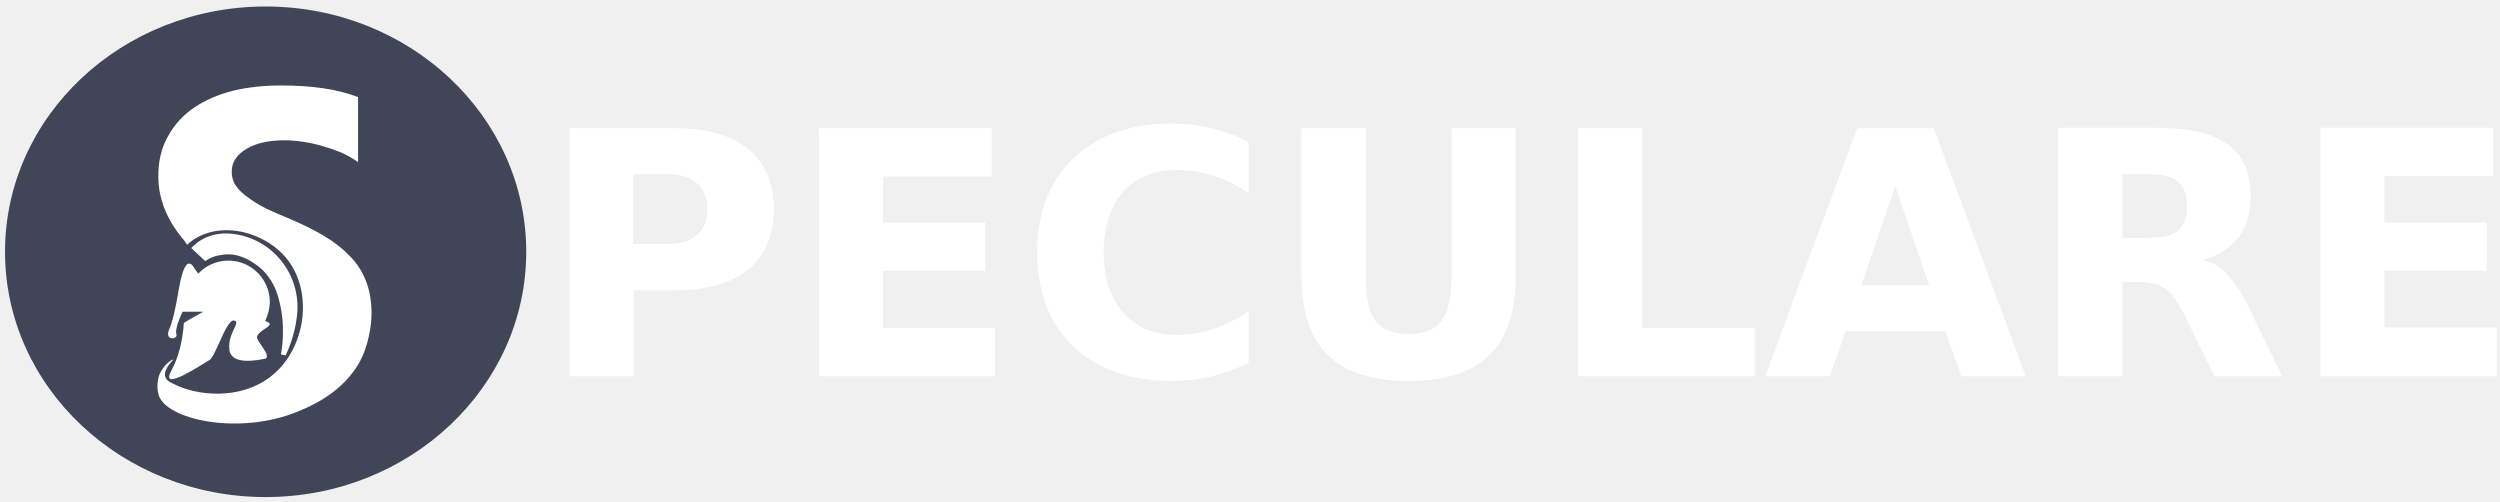
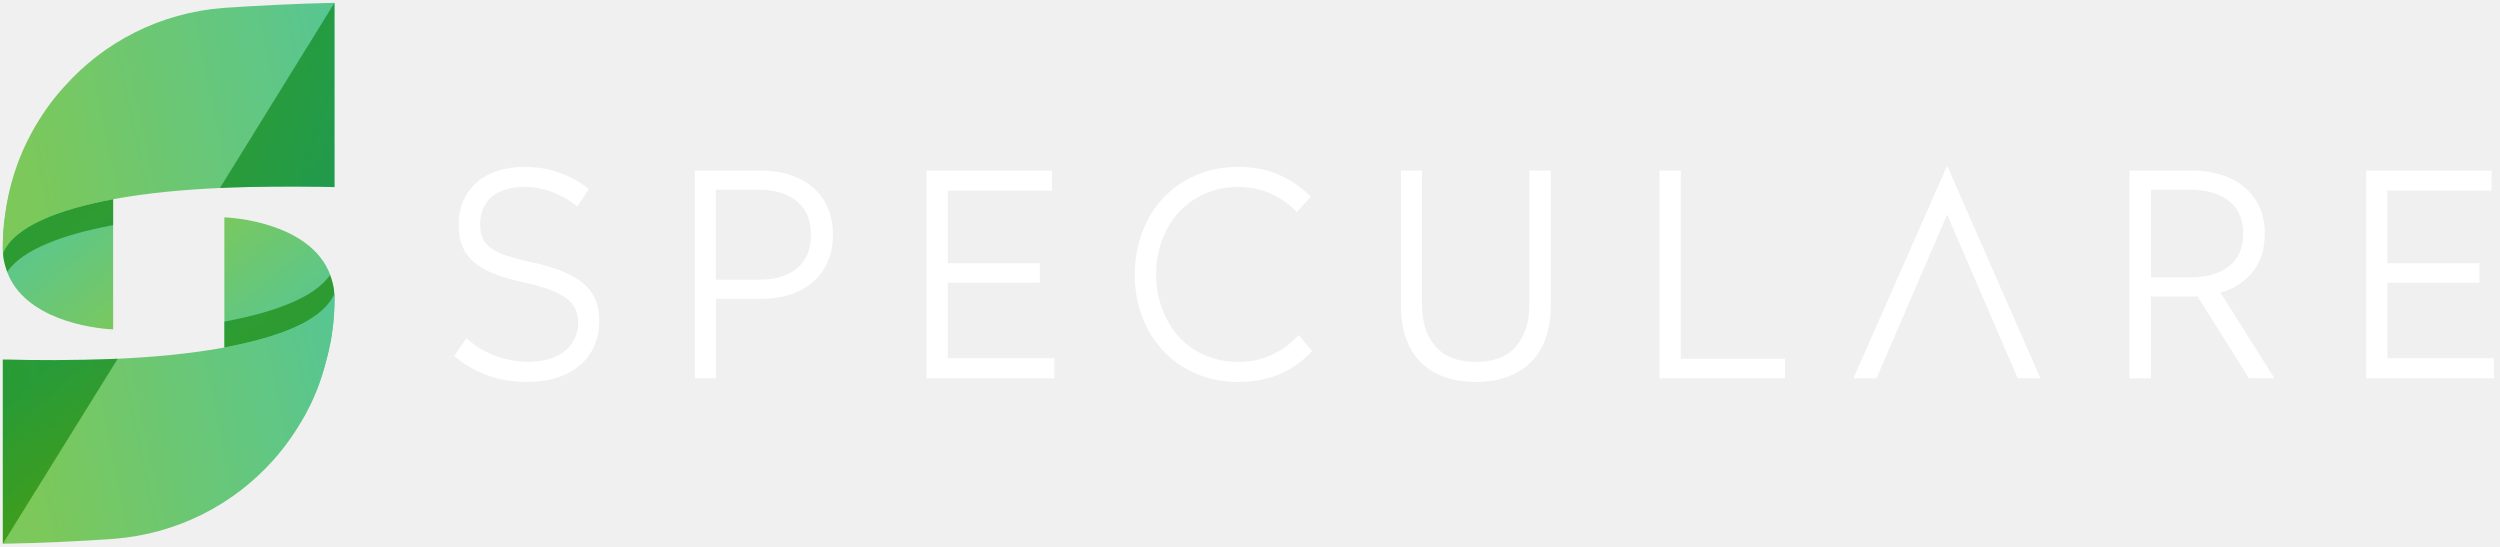
- <svg xmlns="http://www.w3.org/2000/svg" viewBox="0 0 538 108" width="184.37" height="37">
-   <path fill="#ffffff" d="m122.5 81v-53.4h22.8q10.2 0 15.7 4.5 5.5 4.5 5.5 12.9 0 8.4-5.5 13-5.5 4.5-15.7 4.5h-9v18.5zm21.4-43.5h-7.7v15h7.7q4 0 6.1-2 2.2-1.9 2.2-5.5 0-3.6-2.2-5.5-2.1-2-6.1-2zm32.3 43.5v-53.4h37.2v10.4h-23.4v9.9h22v10.4h-22v12.3h24.1v10.4zm92.5-14v11.1q-3.8 1.9-7.9 2.9-4.1 1-8.6 1-13.4 0-21.2-7.4-7.8-7.5-7.8-20.3 0-12.8 7.8-20.2 7.8-7.5 21.2-7.5 4.5 0 8.6 1 4.1 1 7.9 3v11q-3.8-2.6-7.6-3.8-3.7-1.2-7.8-1.2-7.4 0-11.6 4.7-4.2 4.7-4.2 13 0 8.3 4.2 13 4.2 4.8 11.6 4.8 4.1 0 7.8-1.3 3.8-1.2 7.6-3.8zm11.4-7.4v-32h13.8v32q0 6.6 2.1 9.5 2.2 2.8 7.1 2.8 5 0 7.1-2.8 2.2-2.9 2.2-9.5v-32h13.8v32q0 11.3-5.7 16.9-5.7 5.5-17.4 5.5-11.6 0-17.3-5.5-5.7-5.6-5.7-16.9zm59.5 21.4v-53.4h13.8v43h24.2v10.4zm82.5 0l-3.4-9.7h-21.5l-3.4 9.7h-13.9l19.8-53.4h16.5l19.8 53.4zm-14.2-40.9l-7.3 21.3h14.6zm48.9 11.1h5.8q4.3 0 6.2-1.6 1.9-1.6 1.9-5.3 0-3.6-1.9-5.2-1.9-1.6-6.2-1.6h-5.8zm3.9 9.5h-3.9v20.3h-13.8v-53.5h21q10.6 0 15.5 3.6 4.9 3.5 4.9 11.2 0 5.3-2.5 8.7-2.6 3.4-7.7 5 2.8 0.6 5 2.9 2.3 2.3 4.6 6.9l7.4 15.2h-14.6l-6.5-13.3q-2-4-4-5.5-2.1-1.5-5.4-1.5zm38.7 20.3v-53.5h37.2v10.4h-23.4v10h22v10.4h-22v12.2h24.2v10.5z" />
-   <ellipse fill="#414558" cx="57.1" cy="54.2" rx="56.1" ry="52.8" />
-   <path fill="#ffffff" d="m34.1 85.1c-0.7-2.2 0.1-4.4 0.1-4.4 0.9-2.2 2.8-3.4 3-3.3 0.1 0.1-2.2 2-1.7 3.7 0.2 0.7 0.9 1.1 1.5 1.4q0.6 0.3 1.5 0.7c5.3 2.2 14.4 2.7 20.6-2.9 6.8-6.1 8.2-17.8 2.4-24.8-4-4.8-11.6-7.4-17.6-5.1-1.6 0.6-2.9 1.5-3.7 2.3q-0.3-0.5-0.6-0.9c-1.2-1.4-5.5-6.4-5.6-13.5 0-1.2-0.1-5.2 2.1-9q2.1-3.8 5.7-6.2 3.6-2.4 8.4-3.6 4.7-1.1 10.1-1.1 5.2 0 9.2 0.6 4.1 0.6 7.5 1.9v14q-1.7-1.2-3.7-2.1-2-0.8-4.1-1.4-2.1-0.6-4.2-0.9-2-0.3-3.9-0.3-2.6 0-4.7 0.5-2.1 0.5-3.5 1.4-1.5 0.9-2.3 2.1-0.8 1.2-0.8 2.8 0 1.7 0.9 3 0.9 1.3 2.6 2.5 1.6 1.2 3.9 2.4 2.4 1.1 5.3 2.3 4 1.7 7.2 3.6 3.2 1.9 5.5 4.3 2.3 2.3 3.5 5.4 1.2 3 1.2 7.1c0 0.6-0.1 5.1-2.1 9.4-3.8 7.9-12.1 10.9-14.8 12-12.5 4.6-27.3 1.2-28.9-3.9z" />
-   <path fill="#ffffff" d="m57.5 69.3c2 0.8-2.8 2-2.2 3.6 0.7 1.5 2.8 3.6 1.8 4.3q-7.2 1.5-7.8-1.8-0.1-0.8 0-1.6c0.3-2.6 2.4-4.6 1-4.8-0.9-0.2-2.1 2.3-3.1 4.6-0.9 1.9-1.6 3.6-2.2 3.9-1.4 0.8-10.6 7-8.3 2.5q2.4-4.4 2.8-10.5l1.5-0.9 2.7-1.5h-4.5q-1.7 3.8-1.3 4.9c0.4 1-2.6 1.5-1.6-1q1.1-2.5 2.1-8.7 1.4-8 3.4-4.5 0.3 0.5 0.8 1.1c1.6-1.7 3.9-2.8 6.5-2.8 4.9 0 8.9 4 8.9 8.9 0 1.4-0.4 2.8-1 4.1q0.3 0.1 0.5 0.2zm6.3-0.9c-0.5 3.9-1.9 7.1-2.4 8.1l-1-0.2c0.3-1.6 0.9-6.2-0.2-10.8-0.8-4-2.7-6.9-5.4-8.7-2.4-1.7-4.9-2.4-7.3-1.9-1.7 0.2-2.8 0.9-3.4 1.3l-3-2.8c1-1.1 4.1-4 10-2.9 8.3 1.6 13.9 9.4 12.7 17.9z" />
+ <svg xmlns="http://www.w3.org/2000/svg" version="1.2" viewBox="0 0 1423 311" width="1423" height="311">
+   <defs>
+     <linearGradient id="P" gradientUnits="userSpaceOnUse" />
+     <linearGradient id="g1" x1="64.1" y1="82.4" x2="120.1" y2="151.6" href="#P">
+       <stop stop-color="#56c694" />
+       <stop offset="1" stop-color="#7cc85a" />
+     </linearGradient>
+     <linearGradient id="g2" x1="25.2" y1="187.5" x2="1.9" y2="155.1" href="#P">
+       <stop stop-color="#56c694" />
+       <stop offset="1" stop-color="#7cc85a" />
+     </linearGradient>
+     <linearGradient id="g3" x1="217.6" y1="102.9" x2="23.4" y2="143.4" href="#P">
+       <stop stop-color="#56c694" />
+       <stop offset="1" stop-color="#7cc85a" />
+     </linearGradient>
+     <linearGradient id="g4" x1="128" y1="228.8" x2="71.9" y2="159.6" href="#P">
+       <stop stop-color="#56c694" />
+       <stop offset="1" stop-color="#7cc85a" />
+     </linearGradient>
+     <linearGradient id="g5" x1="166.9" y1="123.7" x2="190.1" y2="156.1" href="#P">
+       <stop stop-color="#56c694" />
+       <stop offset="1" stop-color="#7cc85a" />
+     </linearGradient>
+     <linearGradient id="g6" x1="220.3" y1="281" x2="26.1" y2="321.6" href="#P">
+       <stop stop-color="#56c694" />
+       <stop offset="1" stop-color="#7cc85a" />
+     </linearGradient>
+     <linearGradient id="g7" x1="178.5" y1="153.7" x2="63" y2="58" href="#P">
+       <stop stop-color="#56c694" />
+       <stop offset="1" stop-color="#7cc85a" />
+     </linearGradient>
+     <linearGradient id="g8" x1="53.2" y1="185.9" x2="88.1" y2="224.7" href="#P">
+       <stop stop-color="#56c694" />
+       <stop offset="1" stop-color="#7cc85a" />
+     </linearGradient>
+   </defs>
+   <style>.a{fill:#fff}.b{fill:url(#g1)}.c{mix-blend-mode:multiply;fill:url(#g2)}.d{fill:url(#g3)}.e{fill:url(#g4)}.f{mix-blend-mode:multiply;fill:url(#g5)}.g{fill:url(#g6)}.h{mix-blend-mode:multiply;fill:url(#g7)}.i{mix-blend-mode:multiply;fill:url(#g8)}</style>
+   <path class="a" d="m298.4 95q11.5 0 20.8 3.6 9.2 3.5 16 9l-6.5 9.9q-5.9-4.8-13.6-7.9-7.7-3.2-16.9-3.2-5.3 0-9.9 1.3-4.6 1.3-7.9 3.9-3.3 2.6-5.2 6.7-1.9 4.1-1.9 9.5 0 4.7 1.5 8 1.5 3.3 5 5.7 3.5 2.4 9 4.2 5.5 1.7 13.4 3.5 10.5 2.2 17.9 5.2 7.4 3 12 7 4.7 4 6.9 9.3 2.1 5.2 2.1 11.9 0 7.8-2.8 14.2-2.8 6.4-8.1 11-5.3 4.6-12.9 7.1-7.5 2.5-16.8 2.5-13.1 0-23.4-3.9-10.4-3.9-18.6-10.9l7.1-10.2q6.4 6.3 15.8 9.9 9.4 3.6 19.4 3.7 5.9-0.1 11.1-1.5 5.3-1.4 9.1-4.3 3.7-2.8 5.9-7 2.2-4.1 2.2-9.8 0-9-7.3-14-7.2-5.1-23-8.5-10.4-2.2-17.6-5.1-7.3-2.9-11.7-6.8-4.4-4-6.4-9-2-5.1-2-11.9 0-7.7 2.6-13.8 2.7-6.1 7.6-10.4 4.9-4.4 11.8-6.6 6.9-2.3 15.3-2.3z" />
+   <path fill-rule="evenodd" class="a" d="m433.2 97.1q8.9 0 16.4 2.4 7.4 2.4 12.9 7 5.5 4.6 8.5 11.4 3.1 6.9 3.1 15.7 0 8.9-3.1 15.7-3 6.8-8.4 11.4-5.4 4.6-13 7-7.5 2.4-16.4 2.4h-25.7v45.2h-12v-118.2zm-25.8 10.9v51.2h24.8q13.5 0 21.5-6.5 7.9-6.6 7.9-19.1 0-12.5-8-19-8.1-6.6-21.4-6.6z" />
+   <path class="a" d="m598.8 108.5h-59.3v41.3h52.4v11.1h-52.4v43h60.6v11.4h-72.7v-118.2h71.4z" />
+   <path class="a" d="m704.8 95q13 0 23 4.4 10.1 4.3 18.3 12.5l-7.9 8.8q-6.1-6.4-14.5-10.3-8.5-4-18.9-4-10.3 0-18.9 3.8-8.6 3.8-14.7 10.4-6.1 6.6-9.6 15.7-3.5 9.2-3.5 20 0 10.7 3.5 19.8 3.5 9.1 9.6 15.8 6.1 6.7 14.7 10.3 8.6 3.8 18.9 3.8 10.7 0 19.5-4.2 8.8-4.2 14.9-11.1l7.7 9.1q-16.3 17.6-42.1 17.6-12.9 0-23.7-4.6-10.9-4.6-18.7-12.8-7.8-8.2-12.1-19.4-4.4-11.1-4.4-24.3 0-13.2 4.4-24.5 4.3-11.2 12.1-19.4 7.8-8.2 18.7-12.8 10.8-4.6 23.7-4.6z" />
+   <path class="a" d="m882.7 174.1q0 10-2.7 17.9-2.7 8-8.1 13.6-5.4 5.7-13.4 8.7-7.9 3.1-18.4 3.1-10.6 0-18.6-3.1-8.1-3-13.4-8.7-5.3-5.6-8-13.6-2.7-7.9-2.7-17.9v-77h12v76.4q0 14.9 7.7 23.7 7.6 8.8 23 8.8 15.1 0 22.8-8.8 7.6-8.8 7.6-23.7v-76.4h12.2z" />
+   <path class="a" d="m956.7 204.2h59.3v11.1h-71.4v-118.2h12.1z" />
+   <path class="a" d="m1161.4 215.3h-12.9l-40.2-93.1-40.2 93.1h-13.1l53-120.3h0.6z" />
+   <path fill-rule="evenodd" class="a" d="m1247.5 97.1q9 0 16.6 2.3 7.7 2.4 13.2 7 5.6 4.5 8.7 11.2 3.1 6.7 3.1 15.4 0 13.1-6.8 21.7-6.8 8.5-18.4 11.9l30.7 48.7h-14.5l-29.2-46.5h-26.6v46.5h-12.2v-118.2zm-23.1 10.9v49.9h22.3q13.8 0 22-6.3 8.1-6.3 8.1-18.6 0-12.4-8.2-18.7-8.2-6.3-21.9-6.3z" />
+   <path class="a" d="m1418.2 108.5h-59.3v41.3h52.4v11.1h-52.4v43h60.6v11.4h-72.7v-118.2h71.4z" />
+   <path class="b" d="m64.4 85.9v101.6c-13-0.6-50.2-6-60.3-32.6v-0.2c-1-2.6-1.7-5.3-2.2-8.3v-0.1c-0.1-1.2-0.2-2.4-0.2-3.7-0.1-0.3-0.1-0.6-0.1-0.9 0-25.1 6.8-48.7 18.7-69.1 12.3 7.3 28.4 11.3 44.1 13.3z" />
+   <path class="c" d="m64.4 113.4v14.8c-0.3 0-0.6 0.1-0.8 0.1-27.3 5.2-50.5 13.4-59.5 26.4-1-2.6-1.7-5.3-2.2-8.3v-0.1c-0.1-1.2-0.2-2.4-0.2-3.7 9-15.3 33.9-23.7 61.9-29.1 0.2 0 0.5-0.1 0.8-0.1z" />
+   <path class="d" d="m190.4 1.6v104.9c-2.3 0-5.5-0.2-9.3-0.2-13.1-0.1-33.5-0.3-55.9 0.7-19.9 0.9-41.5 2.8-60.9 6.4-0.1 0-0.5 0.2-0.8 0.2-29.9 5.7-55.2 15.1-61.8 30.6 0 0-0.1 0-0.1 0.1v-3.1c0-6.2 0.3-12.2 1.2-18 2.1-17.3 7.4-33.6 15.6-48.4 5.1-9.2 11.1-17.8 18.2-25.5 22.5-25.3 54.4-42 90.6-44.8 19.4-1.3 40.7-2.4 63.2-2.9z" />
+   <path class="e" d="m127.7 225.3v-101.6c12.9 0.6 50.1 6 60.2 32.6v0.2c1 2.6 1.7 5.3 2.2 8.3v0.1c0.1 1.2 0.2 2.4 0.2 3.7 0.1 0.3 0.1 0.6 0.1 0.9 0 25.1-6.7 48.7-18.6 69.1-12.4-7.3-28.4-11.3-44.1-13.3z" />
+   <path class="f" d="m127.7 197.8v-14.8c0.2 0 0.5-0.1 0.8-0.1 27.2-5.1 50.5-13.4 59.4-26.4 1 2.6 1.7 5.3 2.2 8.3v0.1c0.1 1.2 0.2 2.4 0.2 3.7-8.9 15.3-33.9 23.7-61.8 29.1-0.3 0-0.6 0.1-0.8 0.1z" />
+   <path class="g" d="m190.4 166.9v3.1c0 6.2-0.3 12.2-1.2 18-0.3 3-0.8 6-1.6 9-0.5 3-1.3 6-2.1 8.8-2.5 10.7-6.6 21-11.9 30.6-5.1 9.1-11.1 17.8-18.2 25.7-22.5 25.1-54.4 41.8-90.6 44.6-19.4 1.4-40.7 2.4-63.2 2.8v-104.8h3.6c12.4 0.3 35.8 0.6 61.8-0.5 19.9-0.9 41.3-2.8 60.7-6.4 0.1 0 0.6-0.2 0.8-0.2 18.7-3.5 35.6-8.5 47.3-15.4 1.1-0.8 2.2-1.5 3.3-2.2 5.2-3.7 9-7.9 11.2-12.7v-0.1c0-0.2 0.1-0.2 0.1-0.3z" />
+   <path class="h" d="m190.4 1.6v104.9c-2.3 0-5.5-0.2-9.3-0.2-13.1-0.1-33.5-0.3-55.9 0.7z" />
+   <path class="i" d="m67 204.2l-65.4 105.3v-104.8h3.6c12.4 0.3 35.8 0.6 61.8-0.5z" />
</svg>
